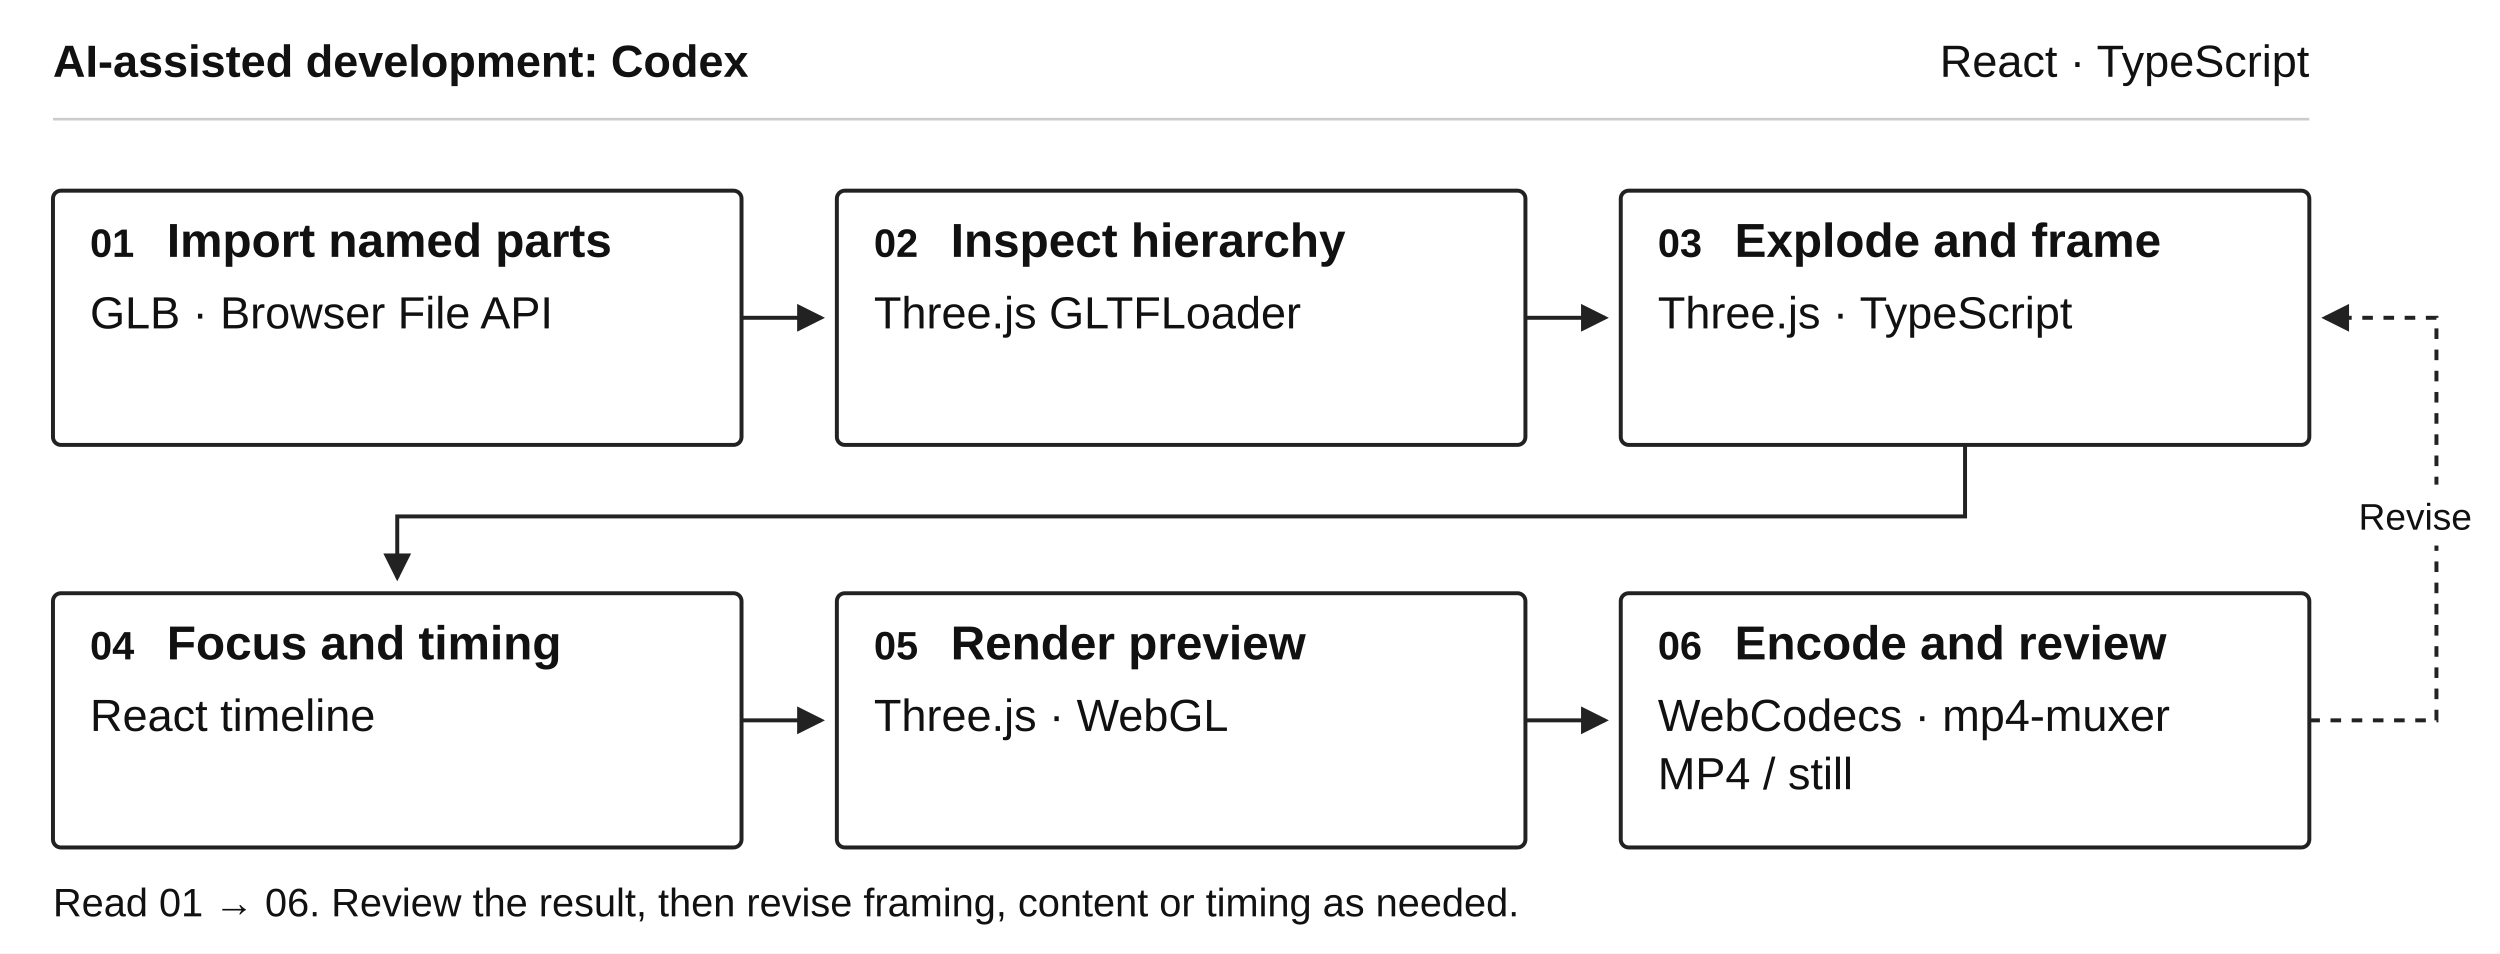
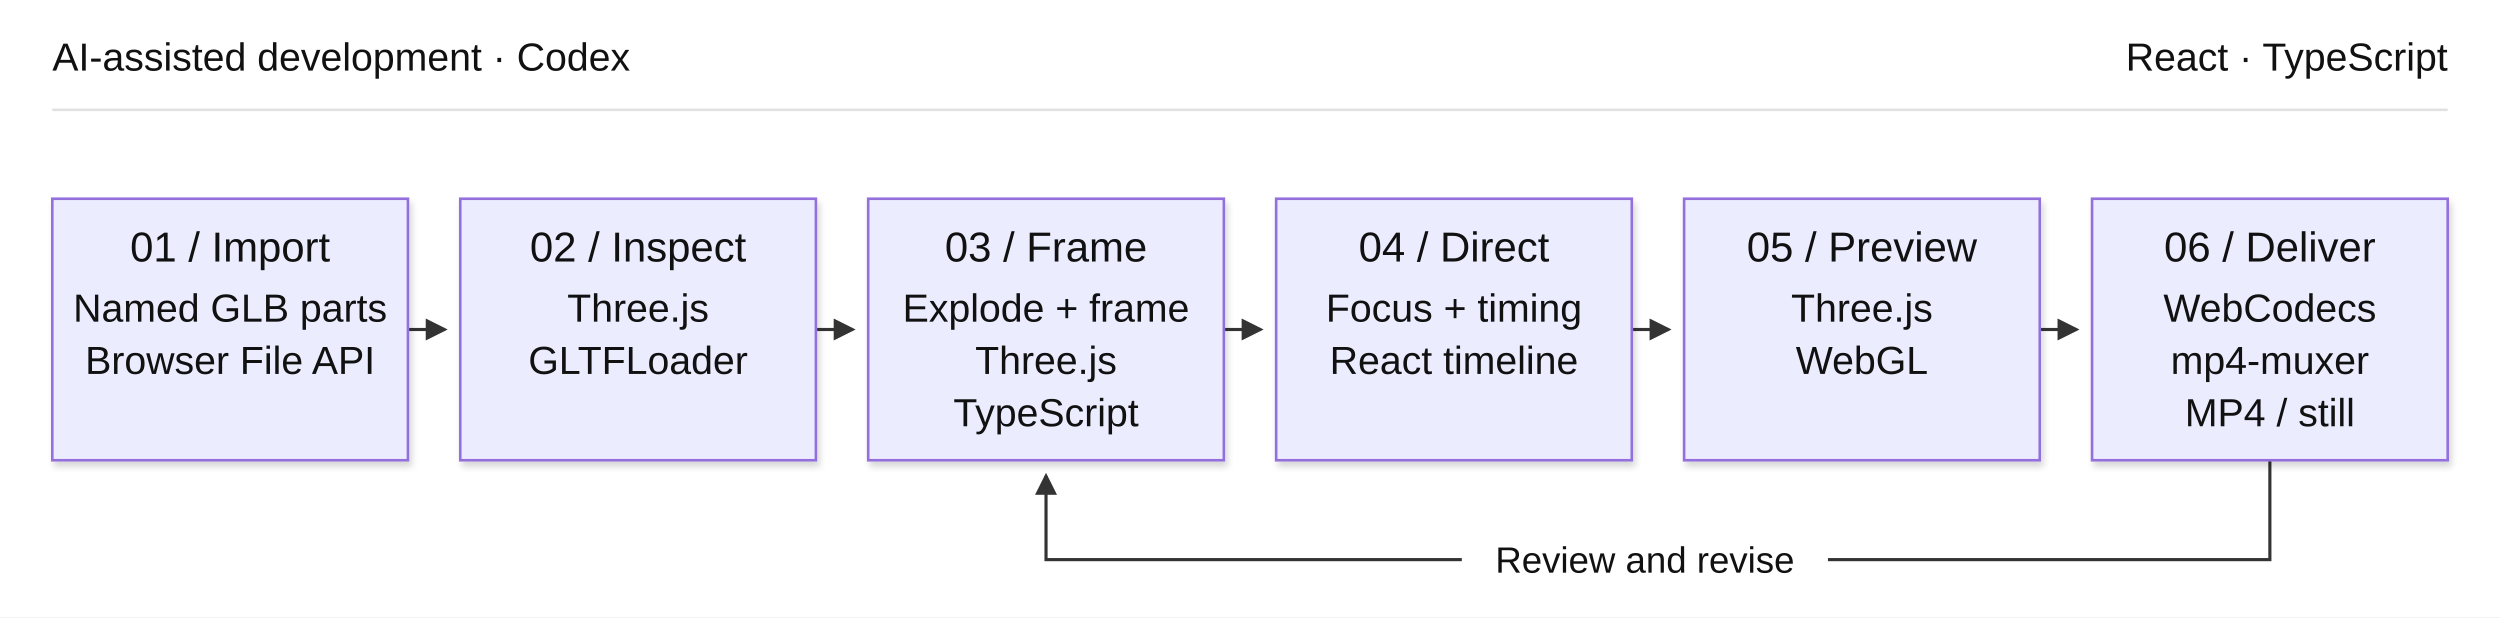
- <svg xmlns="http://www.w3.org/2000/svg" width="944" height="360" viewBox="0 0 944 360" role="img" aria-labelledby="title desc">
+ <svg xmlns="http://www.w3.org/2000/svg" width="956" height="236" viewBox="0 0 956 236" role="img" aria-labelledby="title desc">
  <defs>
    <marker id="arrow" markerWidth="7" markerHeight="7" refX="6" refY="3.5" orient="auto">
-       <path d="M0 0 L7 3.5 L0 7 Z" fill="#222" />
+       <path d="M0 0 L7 3.5 L0 7 Z" fill="#333" />
    </marker>
+     <filter id="shadow" x="-10%" y="-10%" width="125%" height="130%">
+       <feDropShadow dx="1" dy="2" stdDeviation="1.2" flood-color="#000" flood-opacity="0.16" />
+     </filter>
  </defs>
-   <rect width="944" height="360" fill="#fff" />
+   <rect width="956" height="236" fill="#fff" />
  <g font-family="Arial, Helvetica, sans-serif" fill="#111">
-     <text x="20" y="29" font-size="17" font-weight="600" text-anchor="start">AI-assisted development: Codex</text>
-     <text x="872" y="29" font-size="17" font-weight="400" text-anchor="end">React · TypeScript</text>
-     <path d="M20 45 H872" stroke="#ccc" />
-     <g fill="none" stroke="#222" stroke-width="1.5" marker-end="url(#arrow)">
-       <path d="M280 120 H310" />
-       <path d="M576 120 H606" />
-       <path d="M742 168 V195 H150 V218" />
-       <path d="M280 272 H310" />
-       <path d="M576 272 H606" />
-       <path d="M872 272 H920 V120 H878" stroke-dasharray="4 4" />
+     <text x="20" y="27" font-size="15" font-weight="400" text-anchor="start">AI-assisted development · Codex</text>
+     <text x="936" y="27" font-size="15" font-weight="400" text-anchor="end">React · TypeScript</text>
+     <path d="M20 42 H936" stroke="#e1e1e1" />
+     <g fill="none" stroke="#333" stroke-width="1.2" marker-end="url(#arrow)">
+       <path d="M156 126 H170" />
+       <path d="M312 126 H326" />
+       <path d="M468 126 H482" />
+       <path d="M624 126 H638" />
+       <path d="M780 126 H794" />
+       <path d="M868 176 V214 H400 V182" />
    </g>
-     <rect x="884" y="183" width="60" height="23" fill="#fff" />
-     <text x="912" y="200" font-size="14" font-weight="400" text-anchor="middle">Revise</text>
-     <rect x="20" y="72" width="260" height="96" rx="3" fill="#fff" stroke="#222" stroke-width="1.5" />
-     <text x="34" y="97" font-size="15" font-weight="600" text-anchor="start">01</text>
-     <text x="63" y="97" font-size="18" font-weight="600" text-anchor="start">Import named parts</text>
-     <text x="34" y="124" font-size="17" font-weight="400" text-anchor="start">GLB · Browser File API</text>
-     <rect x="316" y="72" width="260" height="96" rx="3" fill="#fff" stroke="#222" stroke-width="1.5" />
-     <text x="330" y="97" font-size="15" font-weight="600" text-anchor="start">02</text>
-     <text x="359" y="97" font-size="18" font-weight="600" text-anchor="start">Inspect hierarchy</text>
-     <text x="330" y="124" font-size="17" font-weight="400" text-anchor="start">Three.js GLTFLoader</text>
-     <rect x="612" y="72" width="260" height="96" rx="3" fill="#fff" stroke="#222" stroke-width="1.5" />
-     <text x="626" y="97" font-size="15" font-weight="600" text-anchor="start">03</text>
-     <text x="655" y="97" font-size="18" font-weight="600" text-anchor="start">Explode and frame</text>
-     <text x="626" y="124" font-size="17" font-weight="400" text-anchor="start">Three.js · TypeScript</text>
-     <rect x="20" y="224" width="260" height="96" rx="3" fill="#fff" stroke="#222" stroke-width="1.5" />
-     <text x="34" y="249" font-size="15" font-weight="600" text-anchor="start">04</text>
-     <text x="63" y="249" font-size="18" font-weight="600" text-anchor="start">Focus and timing</text>
-     <text x="34" y="276" font-size="17" font-weight="400" text-anchor="start">React timeline</text>
-     <rect x="316" y="224" width="260" height="96" rx="3" fill="#fff" stroke="#222" stroke-width="1.5" />
-     <text x="330" y="249" font-size="15" font-weight="600" text-anchor="start">05</text>
-     <text x="359" y="249" font-size="18" font-weight="600" text-anchor="start">Render preview</text>
-     <text x="330" y="276" font-size="17" font-weight="400" text-anchor="start">Three.js · WebGL</text>
-     <rect x="612" y="224" width="260" height="96" rx="3" fill="#fff" stroke="#222" stroke-width="1.5" />
-     <text x="626" y="249" font-size="15" font-weight="600" text-anchor="start">06</text>
-     <text x="655" y="249" font-size="18" font-weight="600" text-anchor="start">Encode and review</text>
-     <text x="626" y="276" font-size="17" font-weight="400" text-anchor="start">WebCodecs · mp4-muxer</text>
-     <text x="626" y="298" font-size="17" font-weight="400" text-anchor="start">MP4 / still</text>
-     <text x="20" y="346" font-size="15" font-weight="400" text-anchor="start">Read 01 → 06. Review the result, then revise framing, content or timing as needed.</text>
+     <rect x="559" y="204" width="140" height="20" fill="#fff" />
+     <text x="629" y="219" font-size="14" font-weight="400" text-anchor="middle">Review and revise</text>
+     <rect x="20" y="76" width="136" height="100" fill="#ececff" stroke="#9370db" stroke-width="1" filter="url(#shadow)" />
+     <text x="88" y="100" font-size="16" font-weight="500" text-anchor="middle">01 / Import</text>
+     <text x="88" y="123" font-size="15" font-weight="400" text-anchor="middle">Named GLB parts</text>
+     <text x="88" y="143" font-size="15" font-weight="400" text-anchor="middle">Browser File API</text>
+     <rect x="176" y="76" width="136" height="100" fill="#ececff" stroke="#9370db" stroke-width="1" filter="url(#shadow)" />
+     <text x="244" y="100" font-size="16" font-weight="500" text-anchor="middle">02 / Inspect</text>
+     <text x="244" y="123" font-size="15" font-weight="400" text-anchor="middle">Three.js</text>
+     <text x="244" y="143" font-size="15" font-weight="400" text-anchor="middle">GLTFLoader</text>
+     <rect x="332" y="76" width="136" height="100" fill="#ececff" stroke="#9370db" stroke-width="1" filter="url(#shadow)" />
+     <text x="400" y="100" font-size="16" font-weight="500" text-anchor="middle">03 / Frame</text>
+     <text x="400" y="123" font-size="15" font-weight="400" text-anchor="middle">Explode + frame</text>
+     <text x="400" y="143" font-size="15" font-weight="400" text-anchor="middle">Three.js</text>
+     <text x="400" y="163" font-size="15" font-weight="400" text-anchor="middle">TypeScript</text>
+     <rect x="488" y="76" width="136" height="100" fill="#ececff" stroke="#9370db" stroke-width="1" filter="url(#shadow)" />
+     <text x="556" y="100" font-size="16" font-weight="500" text-anchor="middle">04 / Direct</text>
+     <text x="556" y="123" font-size="15" font-weight="400" text-anchor="middle">Focus + timing</text>
+     <text x="556" y="143" font-size="15" font-weight="400" text-anchor="middle">React timeline</text>
+     <rect x="644" y="76" width="136" height="100" fill="#ececff" stroke="#9370db" stroke-width="1" filter="url(#shadow)" />
+     <text x="712" y="100" font-size="16" font-weight="500" text-anchor="middle">05 / Preview</text>
+     <text x="712" y="123" font-size="15" font-weight="400" text-anchor="middle">Three.js</text>
+     <text x="712" y="143" font-size="15" font-weight="400" text-anchor="middle">WebGL</text>
+     <rect x="800" y="76" width="136" height="100" fill="#ececff" stroke="#9370db" stroke-width="1" filter="url(#shadow)" />
+     <text x="868" y="100" font-size="16" font-weight="500" text-anchor="middle">06 / Deliver</text>
+     <text x="868" y="123" font-size="15" font-weight="400" text-anchor="middle">WebCodecs</text>
+     <text x="868" y="143" font-size="15" font-weight="400" text-anchor="middle">mp4-muxer</text>
+     <text x="868" y="163" font-size="15" font-weight="400" text-anchor="middle">MP4 / still</text>
  </g>
</svg>
